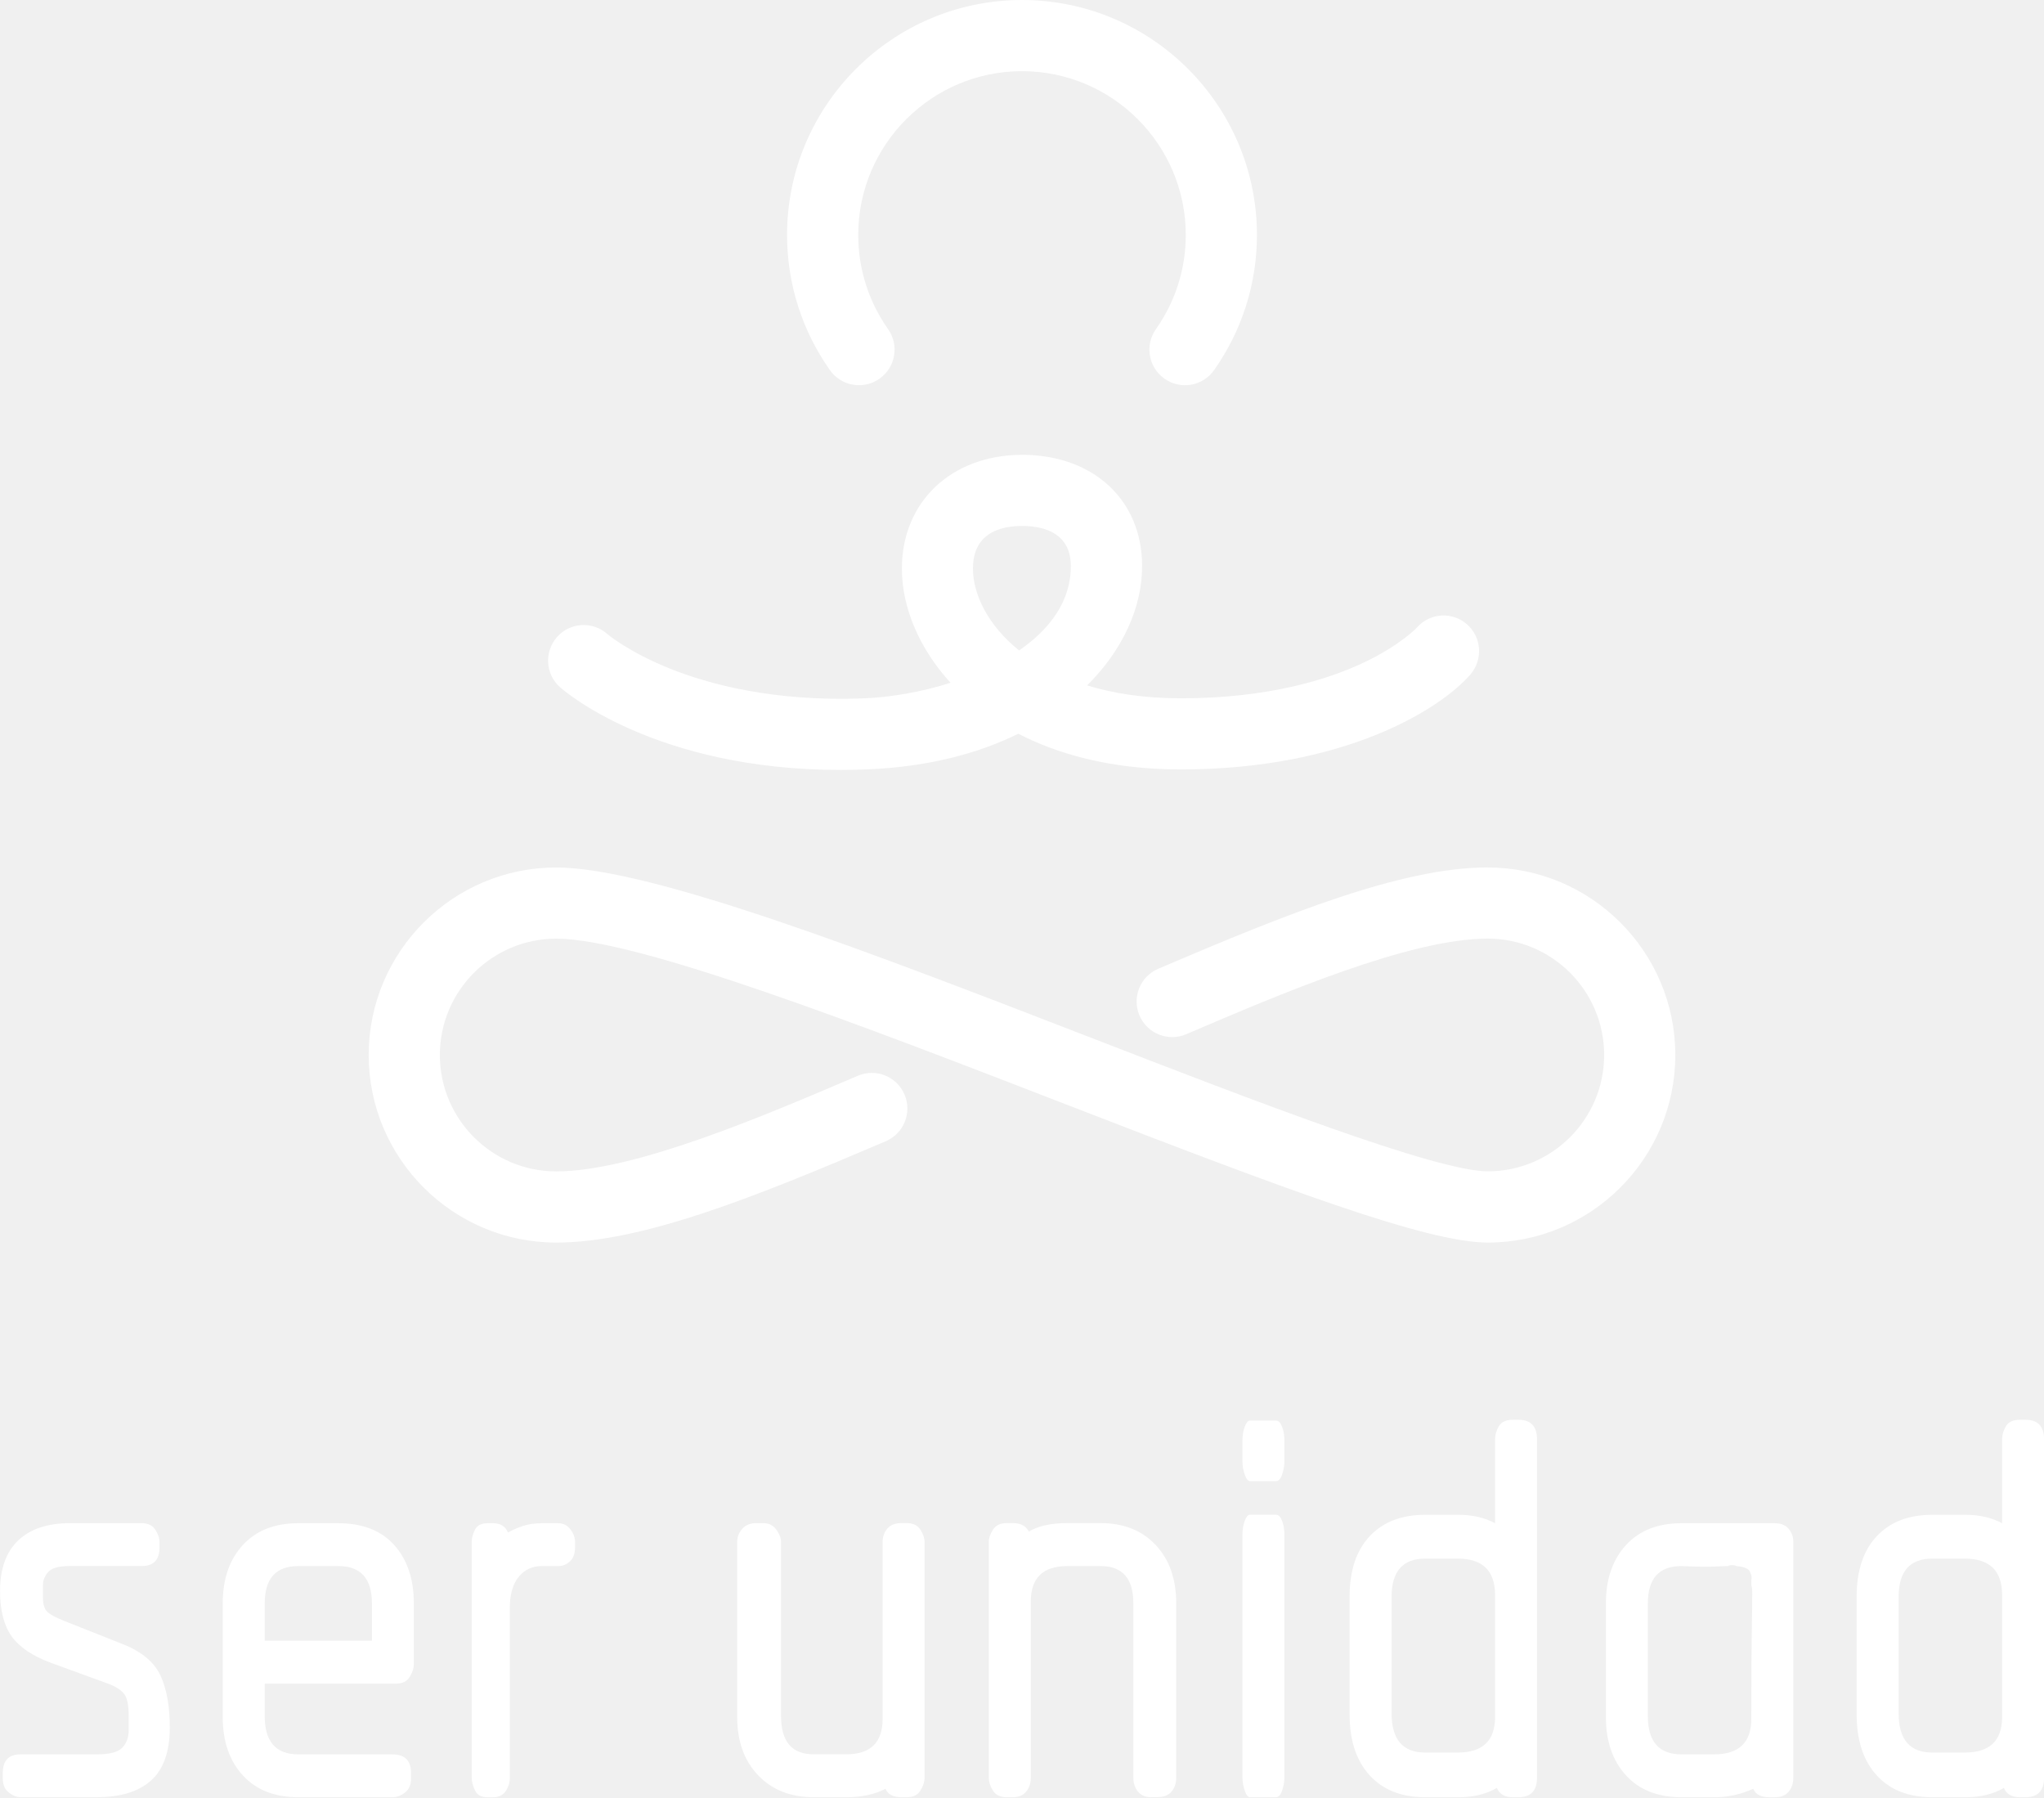
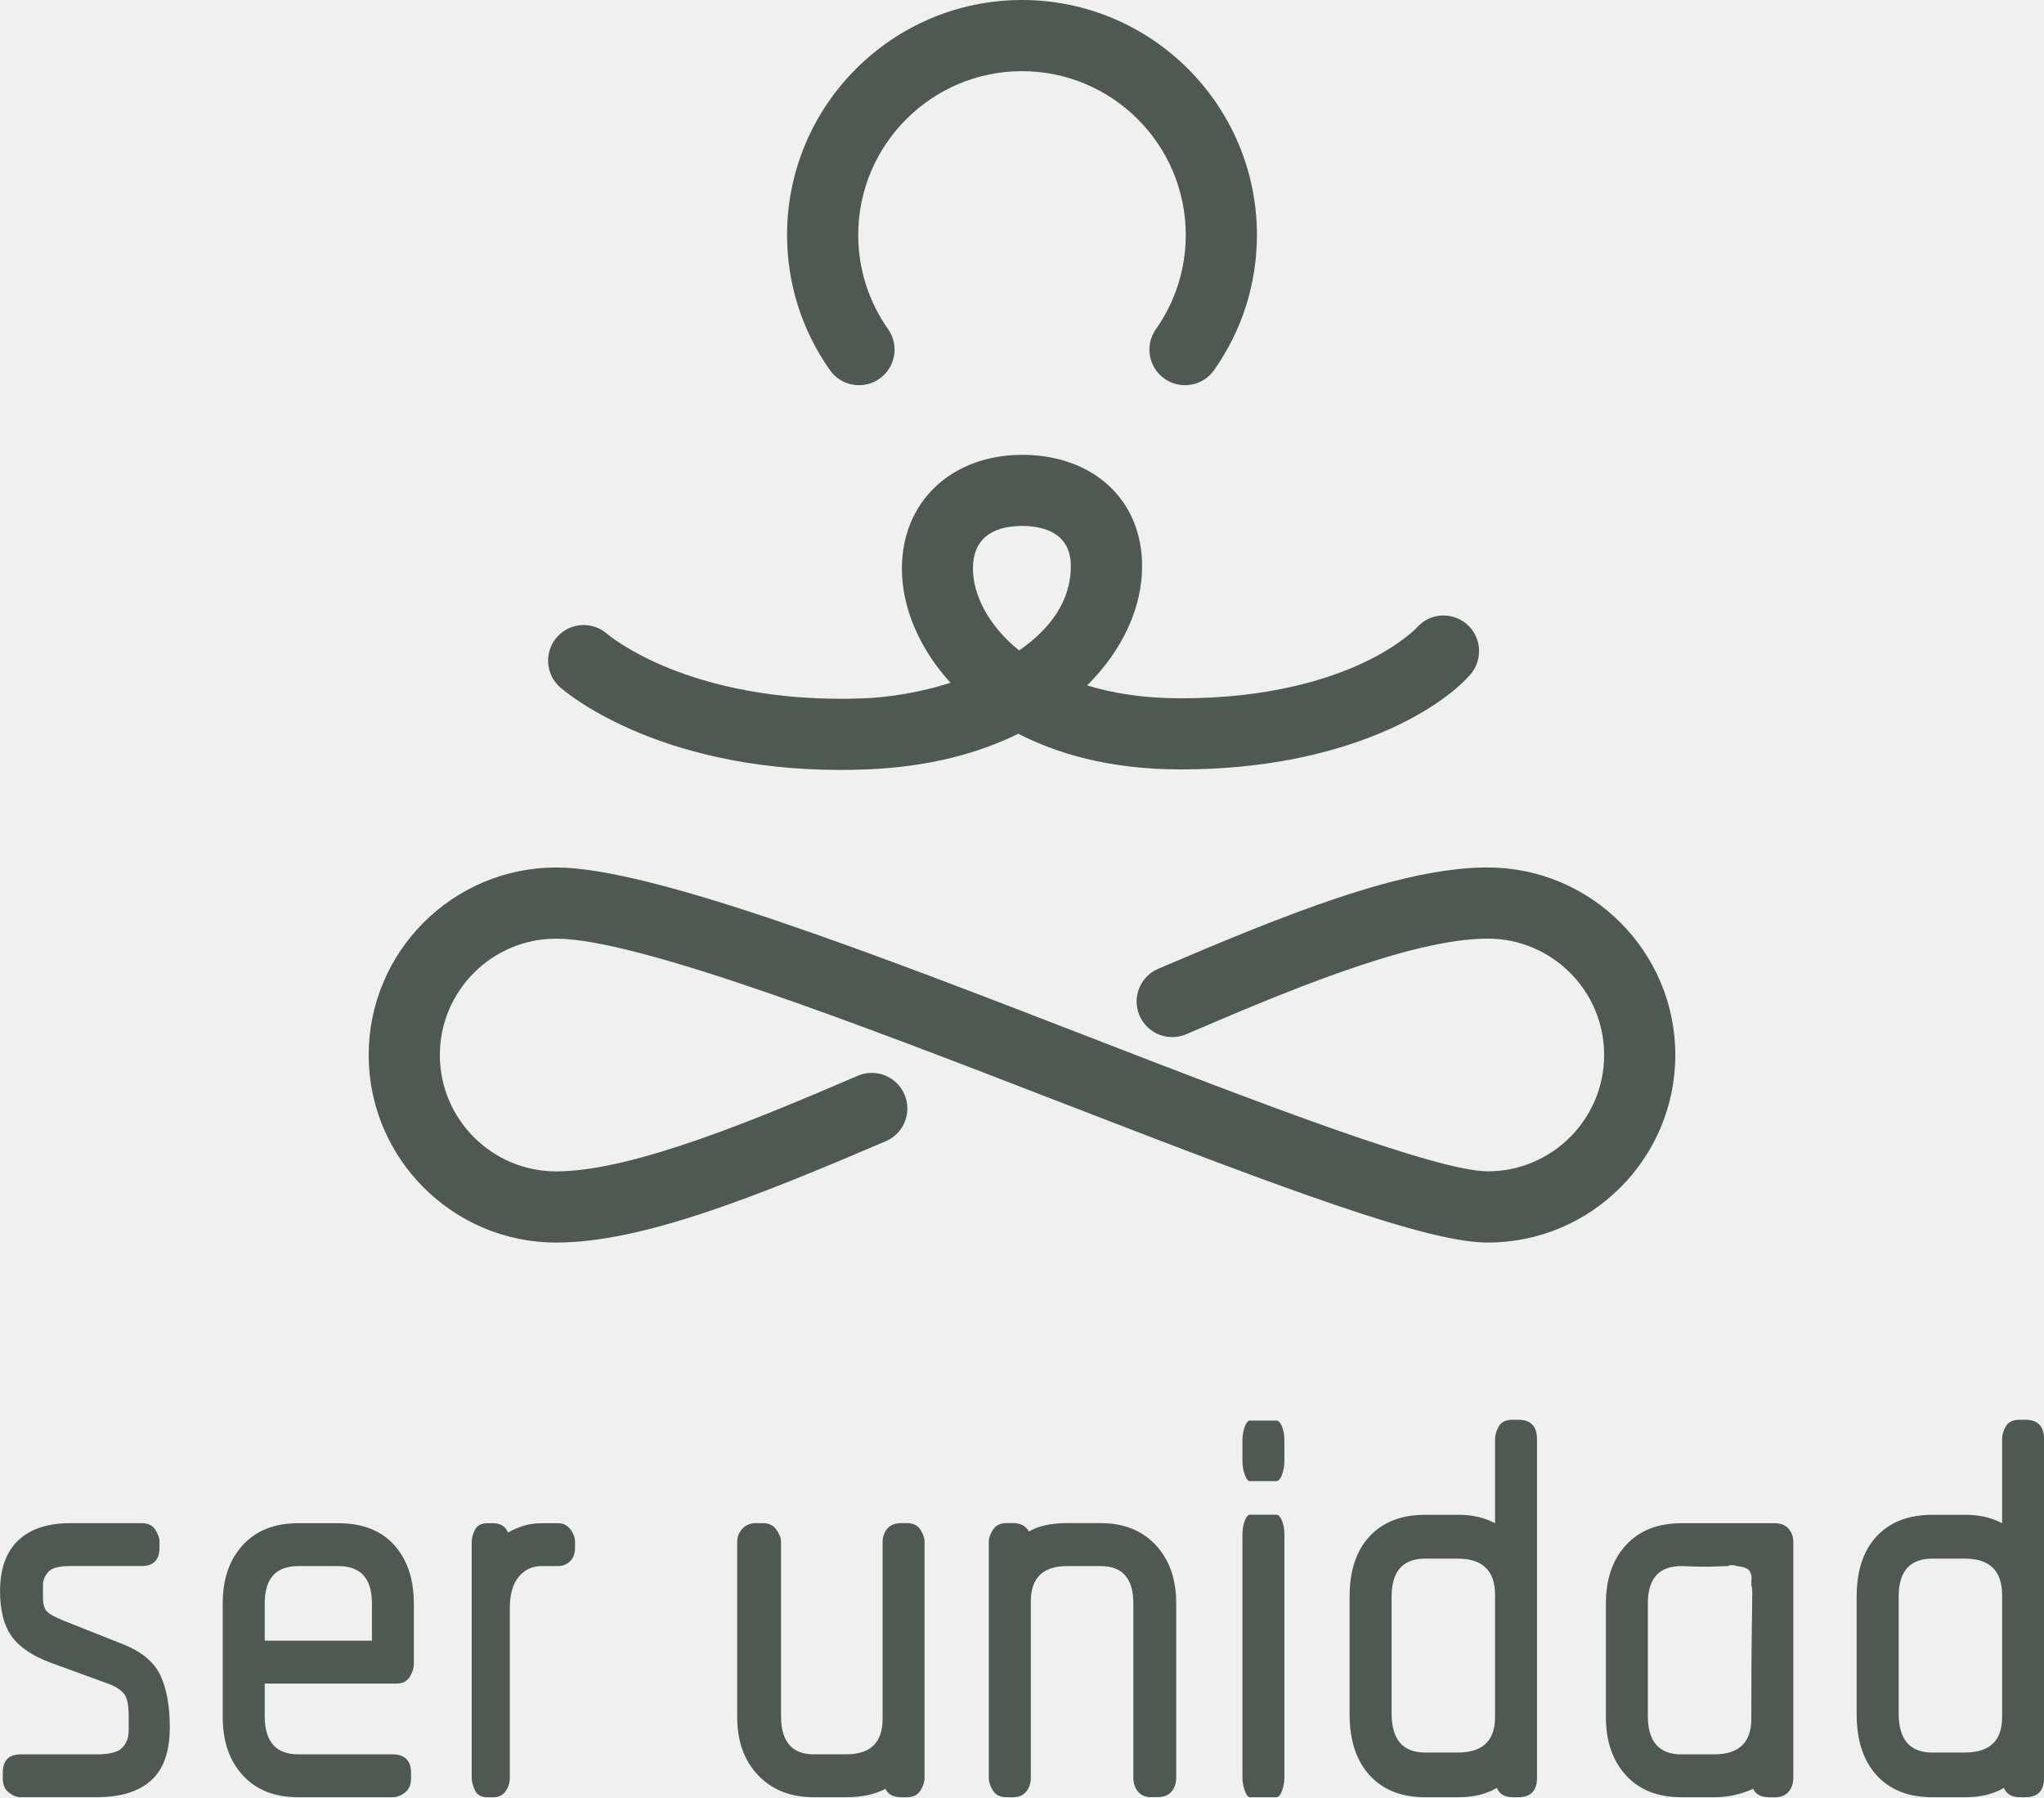
<svg xmlns="http://www.w3.org/2000/svg" id="Layer_2" viewBox="0 0 359.58 316.15">
  <defs>
-     <style>.cls-1{fill:#FFFFFF;stroke-width:0px;}</style>
+     <style>.cls-1{fill:#4E5A51;stroke-width:0px;}</style>
  </defs>
  <g id="Layer_1-2">
    <path class="cls-1" d="M261.73,152.59c-15.09,0-35.18,8.08-57.98,17.83-3.18,1.36-4.65,5.04-3.29,8.22,1.36,3.18,5.04,4.65,8.22,3.29,16.59-7.1,39.3-16.82,53.05-16.82,11.29,0,20.47,9.18,20.47,20.47s-9.18,20.47-20.47,20.47c-9.08,0-41.38-12.5-69.87-23.53-38-14.71-77.3-29.92-94.01-29.92-18.19,0-32.99,14.8-32.99,32.99s14.8,32.99,32.99,32.99c15.09,0,35.18-8.07,57.98-17.83,3.18-1.36,4.65-5.04,3.29-8.22-1.36-3.18-5.04-4.65-8.22-3.29-16.59,7.1-39.31,16.82-53.05,16.82-11.29,0-20.47-9.18-20.47-20.47s9.18-20.47,20.47-20.47c14.37,0,54.28,15.45,89.49,29.08,39.18,15.17,63.74,24.38,74.39,24.38,18.19,0,32.99-14.8,32.99-32.99s-14.8-32.99-32.99-32.99Z" />
    <path class="cls-1" d="M151.12,67.76c1.25,0,2.5-.37,3.6-1.14,2.83-1.99,3.5-5.9,1.51-8.72-3.43-4.87-5.25-10.6-5.25-16.57,0-15.88,12.92-28.81,28.81-28.81s28.81,12.92,28.81,28.81c0,5.97-1.82,11.7-5.25,16.57-1.99,2.83-1.32,6.73,1.51,8.72,2.83,1.99,6.73,1.32,8.72-1.51,4.93-6.99,7.54-15.22,7.54-23.78,0-22.79-18.54-41.33-41.33-41.33s-41.33,18.54-41.33,41.33c0,8.56,2.61,16.79,7.54,23.78,1.22,1.73,3.15,2.65,5.12,2.65Z" />
    <path class="cls-1" d="M98.5,120.87c.69.62,16.71,14.57,49.36,14.57,1.46,0,2.96-.03,4.49-.09,11.55-.44,20.32-3.09,26.79-6.28,6.63,3.42,15.88,6.25,28.33,6.28.1,0,.19,0,.29,0,28.58,0,45.42-10.45,50.87-16.65,2.28-2.6,2.05-6.58-.54-8.86-2.59-2.28-6.53-2.06-8.81.54-.03.03-2.95,3.15-9.47,6.22-6.05,2.85-16.51,6.24-32.04,6.24h-.26c-6.27-.02-11.68-.86-16.26-2.27,6.25-6.21,9.73-13.76,9.67-21.17-.09-11.34-8.35-19.13-20.54-19.39-.09,0-.41,0-.77,0-12.37.11-20.98,8.36-20.95,20.07.02,6.92,3.15,14.11,8.56,20.03-5.2,1.65-10.63,2.56-15.34,2.74-15.84.61-27.25-2.52-34.04-5.24-7.33-2.94-10.99-6.07-10.99-6.07-2.58-2.3-6.54-2.08-8.84.5-2.3,2.58-2.08,6.54.5,8.84ZM179.28,114.42c-5.49-4.42-8.1-9.85-8.12-14.38-.02-4.87,2.94-7.47,8.53-7.52h.39c3.76.08,8.25,1.35,8.3,6.98.05,6.21-3.67,11.18-9.1,14.92Z" />
    <path class="cls-1" d="M3.61,316.15c-.66,0-1.34-.27-2.05-.82-.71-.55-1.07-1.37-1.07-2.46v-.98c0-2.19,1.04-3.28,3.12-3.28h13.45c2.18,0,3.66-.38,4.43-1.15.76-.76,1.15-1.8,1.15-3.12v-2.46c0-1.75-.22-2.98-.66-3.69-.44-.71-1.31-1.34-2.62-1.89l-10.33-3.77c-3.28-1.2-5.6-2.76-6.97-4.67-1.37-1.91-2.05-4.56-2.05-7.95,0-3.94,1.07-6.91,3.2-8.94,2.13-2.02,5.17-3.03,9.1-3.03h12.63c1.09,0,1.88.38,2.38,1.15.49.77.74,1.48.74,2.13v.98c0,2.19-1.04,3.28-3.12,3.28h-12.63c-1.97,0-3.25.36-3.85,1.07-.6.71-.9,1.45-.9,2.21v2.29c0,1.09.22,1.89.66,2.38.44.49,1.48,1.07,3.12,1.72l10.33,4.1c3.28,1.31,5.46,3.14,6.56,5.49,1.09,2.35,1.64,5.39,1.64,9.1,0,4.26-1.09,7.38-3.28,9.35-2.19,1.97-5.36,2.95-9.51,2.95H3.61Z" />
    <path class="cls-1" d="M46.57,296.15v5.74c0,4.48,1.97,6.72,5.9,6.72h16.56c2.19,0,3.28,1.09,3.28,3.28v.98c0,1.09-.36,1.91-1.07,2.46-.71.55-1.45.82-2.21.82h-16.56c-4.16,0-7.41-1.28-9.76-3.85-2.35-2.57-3.53-5.98-3.53-10.25v-20c0-4.26,1.17-7.68,3.53-10.25,2.35-2.57,5.6-3.85,9.76-3.85h7.05c4.26,0,7.54,1.29,9.84,3.85,2.3,2.57,3.44,5.98,3.44,10.25v10.66c0,.77-.25,1.53-.74,2.3-.49.77-1.29,1.15-2.38,1.15h-23.12ZM52.47,275.49c-3.94,0-5.9,2.19-5.9,6.56v6.56h18.86v-6.56c0-4.37-1.97-6.56-5.9-6.56h-7.05Z" />
    <path class="cls-1" d="M95.27,275.49c-1.64,0-2.98.63-4.02,1.89-1.04,1.26-1.56,3.09-1.56,5.49v29.84c0,.88-.25,1.67-.74,2.38-.49.71-1.23,1.07-2.21,1.07h-.98c-1.09,0-1.83-.41-2.21-1.23-.38-.82-.57-1.56-.57-2.21v-41.49c0-.66.19-1.37.57-2.13.38-.76,1.12-1.15,2.21-1.15h.98c1.31,0,2.19.55,2.62,1.64.76-.44,1.64-.82,2.62-1.15s2.13-.49,3.44-.49h2.79c.87,0,1.58.36,2.13,1.07.55.71.82,1.45.82,2.21v.98c0,1.09-.3,1.91-.9,2.46-.6.55-1.29.82-2.05.82h-2.95Z" />
    <path class="cls-1" d="M158.56,316.15c-1.42,0-2.35-.49-2.79-1.48-1.86.98-4.16,1.48-6.89,1.48h-5.74c-4.04,0-7.3-1.28-9.76-3.85-2.46-2.57-3.69-5.98-3.69-10.25v-30.83c0-.87.3-1.64.9-2.3.6-.66,1.39-.98,2.38-.98h1.31c.98,0,1.75.38,2.3,1.15.55.77.82,1.48.82,2.13v30.66c0,4.48,1.91,6.72,5.74,6.72h5.74c4.26,0,6.39-2.08,6.39-6.23v-31.16c0-.87.27-1.64.82-2.3.55-.66,1.37-.98,2.46-.98h.98c1.09,0,1.89.38,2.38,1.15.49.77.74,1.48.74,2.13v41.49c0,.77-.25,1.53-.74,2.3-.49.77-1.29,1.15-2.38,1.15h-.98Z" />
    <path class="cls-1" d="M202.5,316.15c-.98,0-1.75-.33-2.3-.98-.55-.66-.82-1.48-.82-2.46v-30.66c0-4.37-1.91-6.56-5.74-6.56h-5.9c-4.26,0-6.4,2.08-6.4,6.23v30.99c0,.98-.27,1.8-.82,2.46-.55.66-1.31.98-2.3.98h-1.15c-1.09,0-1.89-.38-2.38-1.15-.49-.76-.74-1.53-.74-2.3v-41.49c0-.66.25-1.37.74-2.13.49-.76,1.28-1.15,2.38-1.15h1.15c1.31,0,2.24.49,2.79,1.48,1.64-.98,3.88-1.48,6.72-1.48h5.9c4.04,0,7.27,1.29,9.68,3.85,2.4,2.57,3.61,5.98,3.61,10.25v30.66c0,.98-.27,1.8-.82,2.46-.55.66-1.37.98-2.46.98h-1.15Z" />
    <path class="cls-1" d="M219.88,260.55c-.33,0-.63-.38-.9-1.15-.27-.76-.41-1.53-.41-2.3v-3.76c0-.87.14-1.66.41-2.38.27-.71.57-1.07.9-1.07h4.59c.44,0,.79.36,1.07,1.07.27.71.41,1.5.41,2.38v3.76c0,.77-.14,1.53-.41,2.3-.27.77-.63,1.15-1.07,1.15h-4.59ZM219.88,316.15c-.33,0-.63-.38-.9-1.15-.27-.76-.41-1.53-.41-2.3v-42.8c0-.87.14-1.66.41-2.38.27-.71.57-1.07.9-1.07h4.59c.44,0,.79.36,1.07,1.07.27.71.41,1.5.41,2.38v42.8c0,.77-.14,1.53-.41,2.3-.27.77-.63,1.15-1.07,1.15h-4.59Z" />
    <path class="cls-1" d="M266.12,316.15c-1.42,0-2.35-.55-2.79-1.64-1.86,1.09-4.1,1.64-6.72,1.64h-5.9c-4.16,0-7.41-1.28-9.76-3.85-2.35-2.57-3.53-6.15-3.53-10.74v-20.66c0-4.59,1.17-8.14,3.53-10.66,2.35-2.51,5.6-3.77,9.76-3.77h5.9c2.4,0,4.54.49,6.4,1.48v-14.76c0-.76.22-1.53.66-2.29.44-.76,1.26-1.15,2.46-1.15h.98c2.19,0,3.28,1.15,3.28,3.44v59.52c0,2.3-1.09,3.44-3.28,3.44h-.98ZM263.01,280.57c0-4.26-2.19-6.39-6.56-6.39h-5.74c-3.94,0-5.9,2.24-5.9,6.72v20.5c0,4.59,1.97,6.89,5.9,6.89h5.74c4.37,0,6.56-2.07,6.56-6.23v-21.48Z" />
    <path class="cls-1" d="M311.21,316.15c-1.42,0-2.35-.49-2.79-1.48-2.19.98-4.43,1.48-6.72,1.48h-5.9c-4.16,0-7.41-1.28-9.76-3.85-2.35-2.57-3.53-5.98-3.53-10.25v-20c0-4.26,1.17-7.68,3.53-10.25,2.35-2.57,5.6-3.85,9.76-3.85h16.4c1.09,0,1.91.33,2.46.98.55.66.82,1.42.82,2.3v41.49c0,.98-.27,1.8-.82,2.46-.55.66-1.37.98-2.46.98h-.98ZM308.26,280.57c0-.98-.06-1.53-.16-1.64v-.98c.11-.44.03-.93-.25-1.48-.27-.55-1.07-.87-2.38-.98-.11-.11-.38-.16-.82-.16-.33,0-.55.06-.66.16-.44,0-1.23.03-2.38.08-1.15.06-3.09.03-5.82-.08-3.94,0-5.9,2.19-5.9,6.56v19.84c0,4.48,1.97,6.72,5.9,6.72h5.74c4.37,0,6.56-2.08,6.56-6.23,0-6.99.03-12.08.08-15.25.05-3.17.08-5.36.08-6.56Z" />
    <path class="cls-1" d="M355.32,316.15c-1.42,0-2.35-.55-2.79-1.64-1.86,1.09-4.1,1.64-6.72,1.64h-5.9c-4.16,0-7.41-1.28-9.76-3.85-2.35-2.57-3.53-6.15-3.53-10.74v-20.66c0-4.59,1.17-8.14,3.53-10.66,2.35-2.51,5.6-3.77,9.76-3.77h5.9c2.4,0,4.54.49,6.4,1.48v-14.76c0-.76.22-1.53.66-2.29.44-.76,1.26-1.15,2.46-1.15h.98c2.19,0,3.28,1.15,3.28,3.44v59.52c0,2.3-1.09,3.44-3.28,3.44h-.98ZM352.21,280.57c0-4.26-2.19-6.39-6.56-6.39h-5.74c-3.94,0-5.9,2.24-5.9,6.72v20.5c0,4.59,1.97,6.89,5.9,6.89h5.74c4.37,0,6.56-2.07,6.56-6.23v-21.48Z" />
  </g>
</svg>
